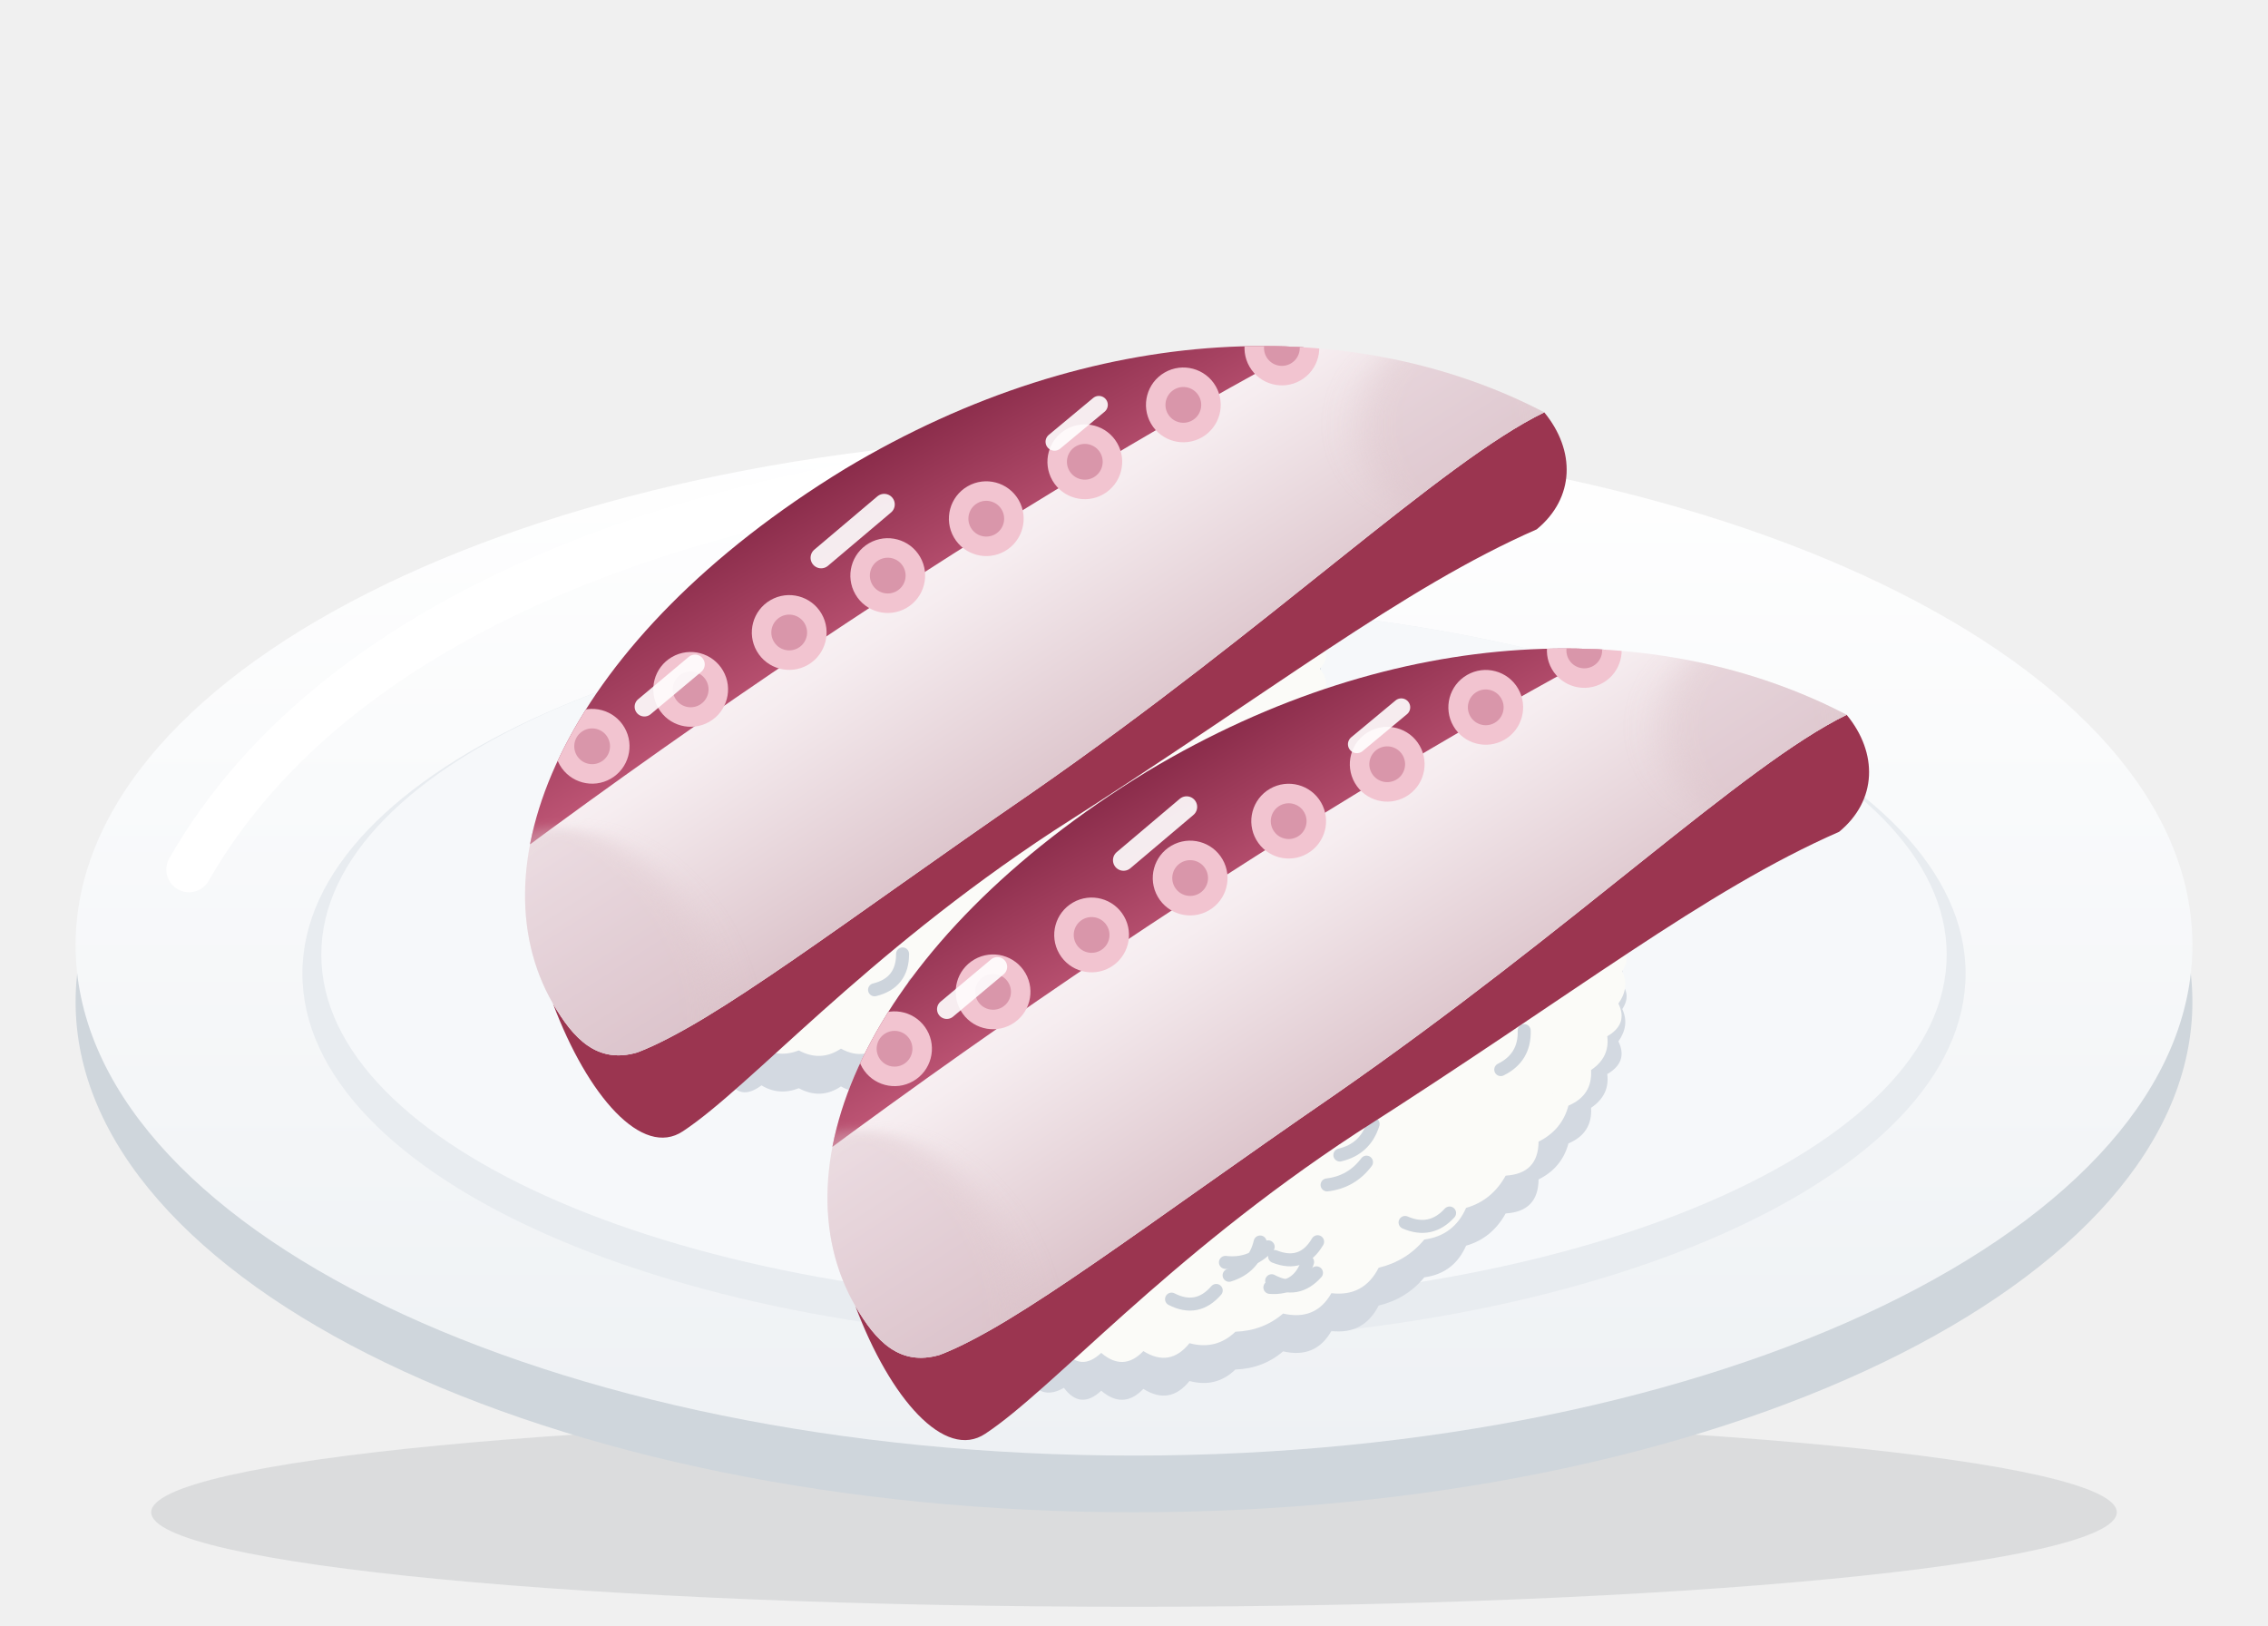
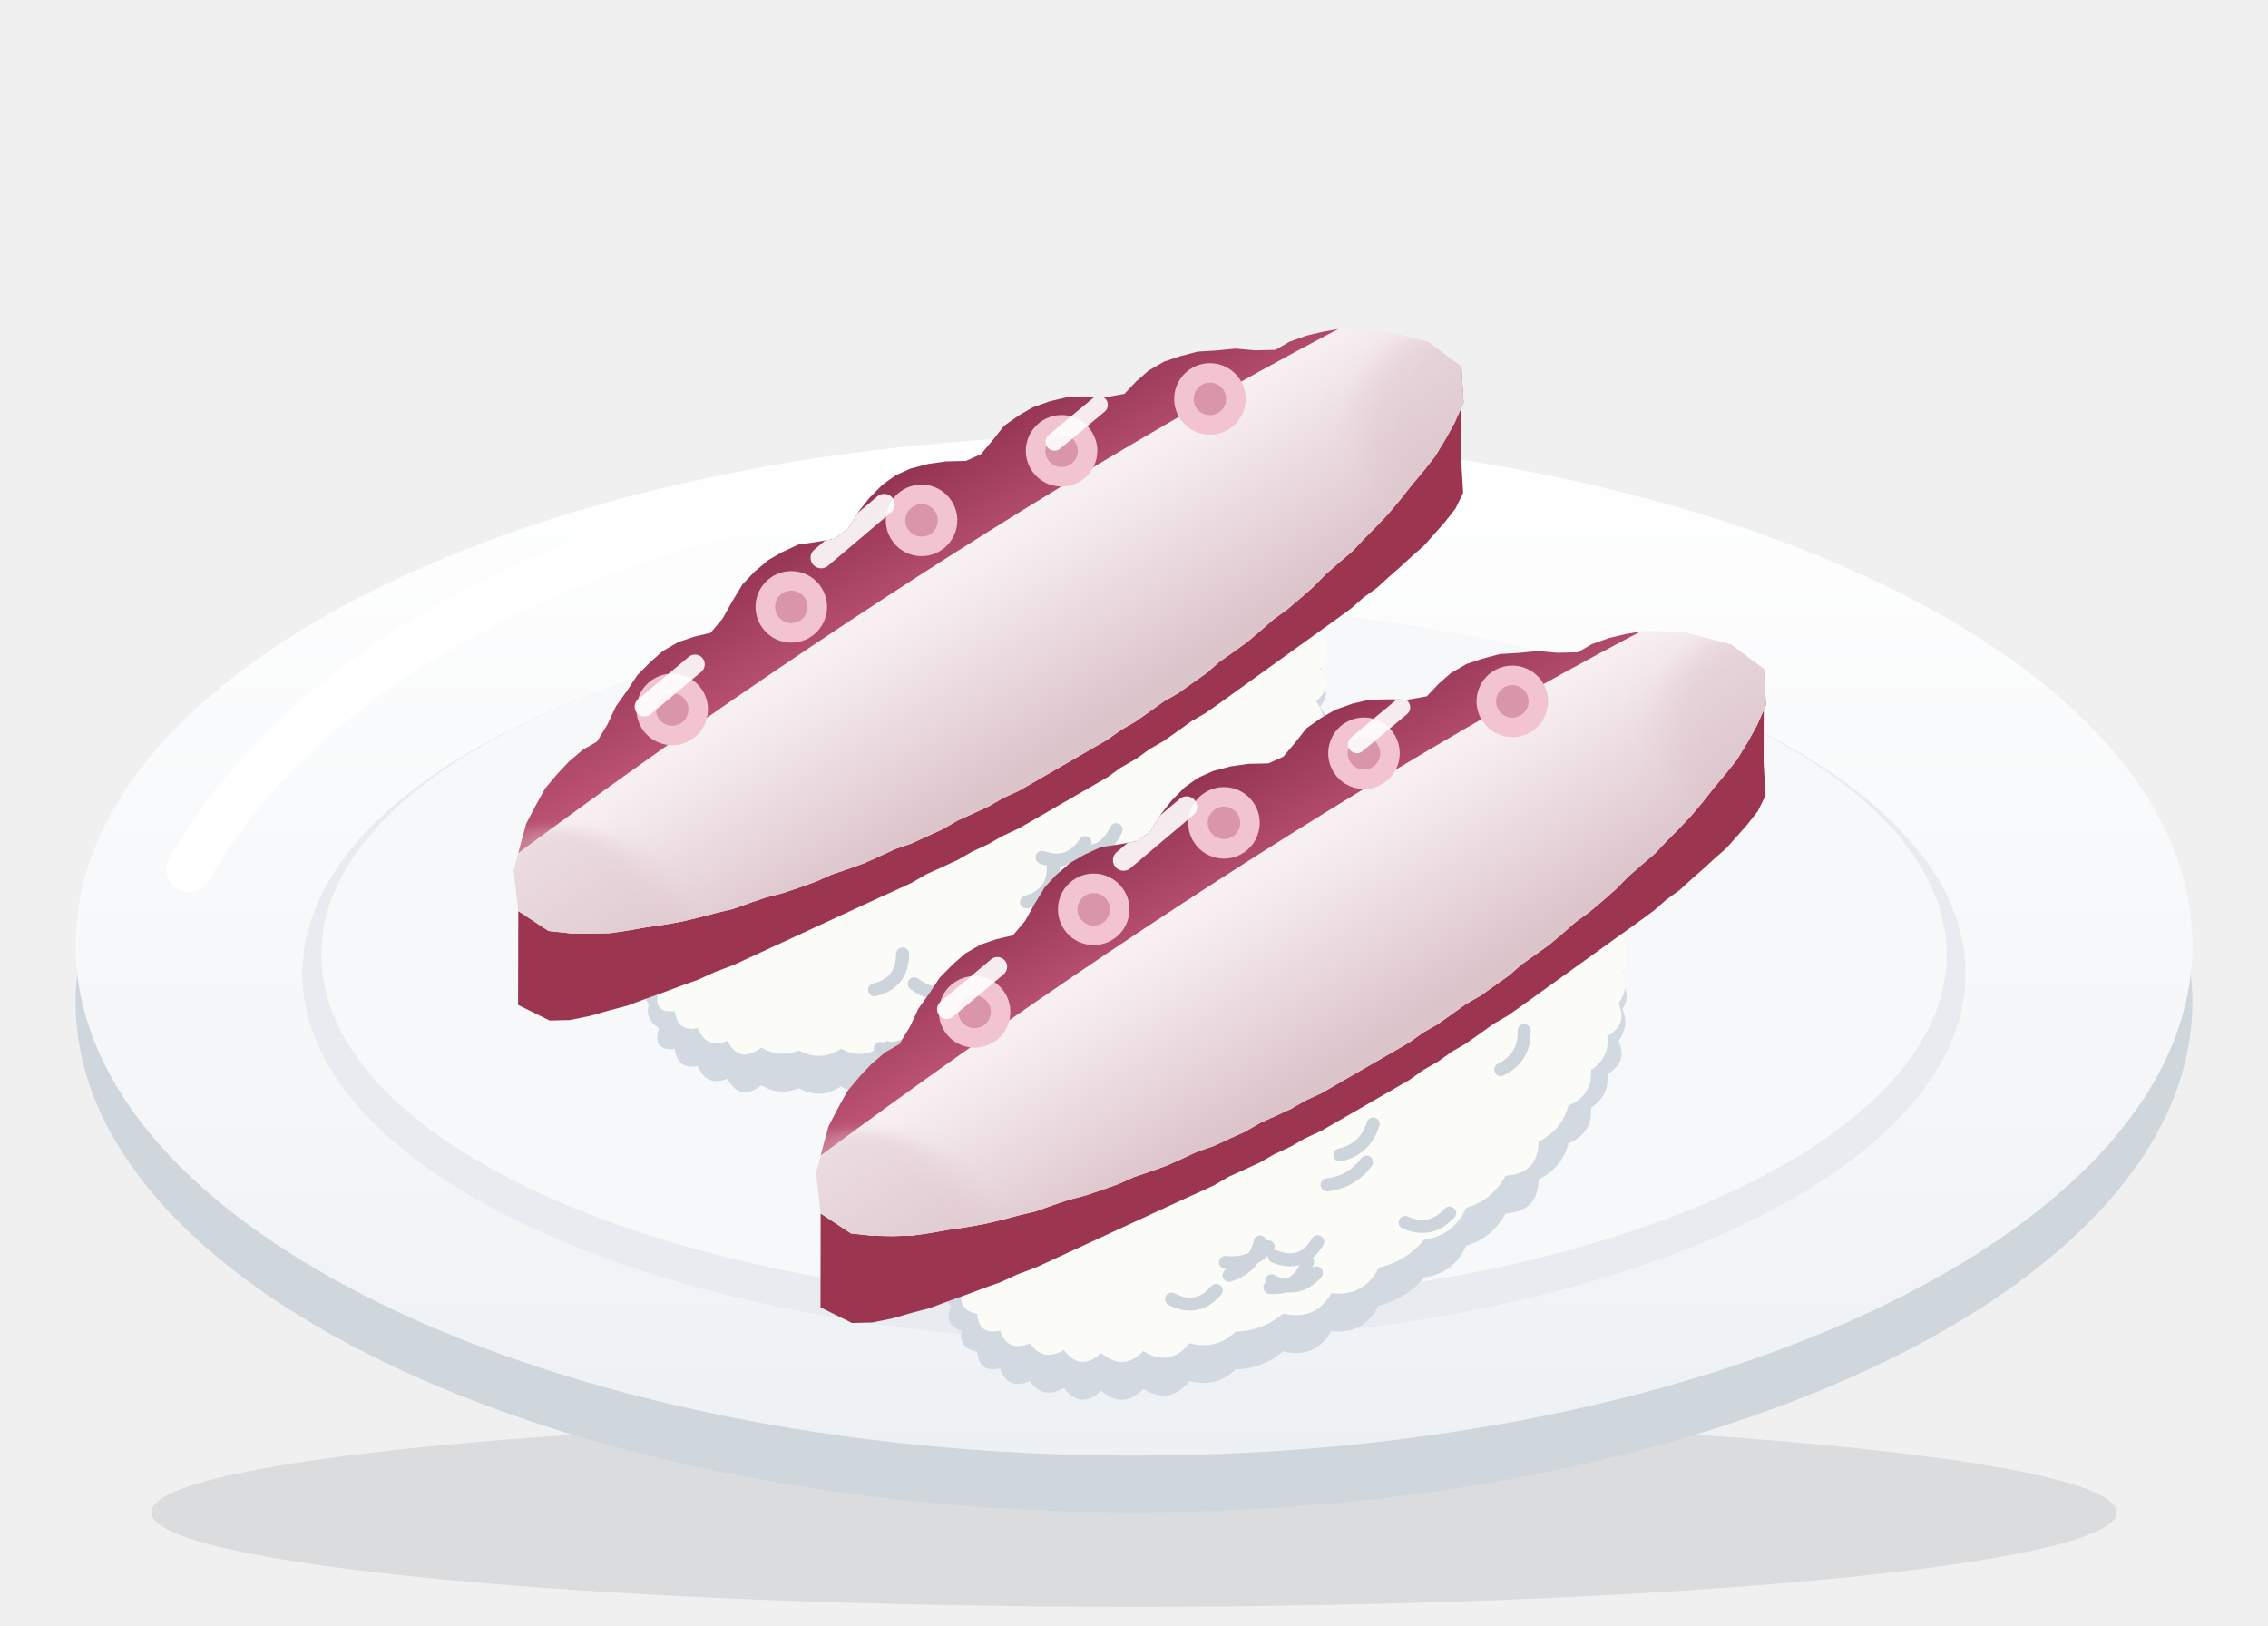
<svg xmlns="http://www.w3.org/2000/svg" viewBox="0 10 120 86">
  <defs>
    <filter id="soft" x="-20%" y="-50%" width="140%" height="200%">
      <feGaussianBlur stdDeviation="0.8" />
    </filter>
    <linearGradient id="plate" x1="0" y1="0" x2="0" y2="1">
      <stop offset="0" stop-color="#ffffff" />
      <stop offset="1" stop-color="#eef1f4" />
    </linearGradient>
    <linearGradient id="t" x1="0" y1="0" x2="0.15" y2="1">
      <stop offset="0" stop-color="#ffffff" />
      <stop offset="0.45" stop-color="#f6edf0" />
      <stop offset="1" stop-color="#dcc4cb" />
    </linearGradient>
    <linearGradient id="skin" x1="0" y1="0" x2="0" y2="1">
      <stop offset="0" stop-color="#7e2240" />
      <stop offset="1" stop-color="#c45a7a" />
    </linearGradient>
  </defs>
  <ellipse cx="60" cy="90" rx="52" ry="5" fill="#1c2b36" opacity="0.10" />
  <ellipse cx="60" cy="63" rx="56" ry="27" fill="#cfd6dc" />
  <ellipse cx="60" cy="60" rx="56" ry="27" fill="url(#plate)" />
  <ellipse cx="60" cy="61.5" rx="44" ry="19.5" fill="#e8ecf0" />
  <ellipse cx="60" cy="60.5" rx="43" ry="18.5" fill="#f6f8fa" />
  <path d="M10 56 C18 42 38 35 60 34" fill="none" stroke="#fff" stroke-width="2.4" stroke-linecap="round" />
  <g transform="translate(52 54.5) rotate(-30) scale(0.86)">
    <path d="M23 0 Q24 1 22.8 1.6 Q23.3 2.8 22.1 3.2 Q22.3 4.6 20.9 4.8 Q21.1 6.6 19.3 6.2 Q19 7.7 17.4 7.5 Q16.5 8.7 15.1 8.7 Q14.3 10.5 12.4 9.7 Q11.3 11.2 9.6 10.5 Q8.2 11.8 6.5 11 Q5 12.5 3.3 11.4 Q1.7 12.4 0 11.5 Q-1.7 12.1 -3.3 11.4 Q-5 12.7 -6.5 11 Q-8.2 11.6 -9.6 10.5 Q-11.3 11.1 -12.4 9.7 Q-14.2 10.2 -15.1 8.7 Q-16.6 8.8 -17.4 7.5 Q-18.7 7.3 -19.3 6.2 Q-21 6.4 -20.9 4.8 Q-22.3 4.6 -22.1 3.2 Q-23.3 2.8 -22.8 1.6 Q-24.1 1 -23 0 Q-23.5 -0.9 -22.8 -1.6 Q-23 -2.7 -22.1 -3.2 Q-22.1 -4.4 -20.9 -4.8 Q-20.7 -6 -19.3 -6.2 Q-19 -7.8 -17.4 -7.5 Q-16.8 -9.3 -15.1 -8.7 Q-14.3 -10.5 -12.4 -9.7 Q-11.2 -10.9 -9.6 -10.5 Q-8.2 -11.8 -6.5 -11 Q-5 -12 -3.3 -11.4 Q-1.7 -12.6 -0 -11.5 Q1.7 -12.6 3.3 -11.4 Q5 -11.9 6.5 -11 Q8.2 -11.5 9.6 -10.5 Q11.3 -11.2 12.4 -9.7 Q14.1 -10 15.1 -8.7 Q16.8 -9.3 17.4 -7.5 Q19 -7.7 19.3 -6.2 Q21 -6.3 20.9 -4.8 Q22.7 -4.9 22.1 -3.2 Q23.5 -2.9 22.8 -1.6 Q23.7 -0.9 23 0 Z" fill="#d3d9e1" />
  </g>
  <g transform="translate(52 52.5) rotate(-30) scale(0.86)">
    <path d="M23 0 Q24 1 22.8 1.6 Q23.3 2.8 22.1 3.2 Q22.3 4.6 20.9 4.8 Q21.1 6.6 19.3 6.2 Q19 7.7 17.4 7.5 Q16.5 8.7 15.1 8.7 Q14.3 10.5 12.4 9.7 Q11.3 11.2 9.6 10.5 Q8.2 11.8 6.5 11 Q5 12.5 3.3 11.4 Q1.7 12.4 0 11.5 Q-1.7 12.1 -3.3 11.4 Q-5 12.7 -6.5 11 Q-8.2 11.6 -9.6 10.5 Q-11.3 11.1 -12.4 9.7 Q-14.2 10.2 -15.1 8.7 Q-16.6 8.8 -17.4 7.5 Q-18.7 7.3 -19.3 6.2 Q-21 6.4 -20.9 4.8 Q-22.3 4.6 -22.1 3.2 Q-23.3 2.8 -22.8 1.6 Q-24.1 1 -23 0 Q-23.5 -0.9 -22.8 -1.6 Q-23 -2.7 -22.1 -3.2 Q-22.1 -4.4 -20.9 -4.8 Q-20.7 -6 -19.3 -6.2 Q-19 -7.8 -17.4 -7.5 Q-16.8 -9.3 -15.1 -8.7 Q-14.3 -10.5 -12.4 -9.7 Q-11.2 -10.9 -9.6 -10.5 Q-8.2 -11.8 -6.5 -11 Q-5 -12 -3.3 -11.4 Q-1.7 -12.6 -0 -11.5 Q1.7 -12.6 3.3 -11.4 Q5 -11.9 6.5 -11 Q8.2 -11.5 9.6 -10.5 Q11.3 -11.2 12.4 -9.7 Q14.1 -10 15.1 -8.7 Q16.8 -9.3 17.4 -7.5 Q19 -7.7 19.3 -6.2 Q21 -6.3 20.9 -4.8 Q22.7 -4.9 22.1 -3.2 Q23.5 -2.9 22.8 -1.6 Q23.7 -0.9 23 0 Z" fill="#fbfbf8" />
  </g>
  <g transform="translate(52 50.5) rotate(-30) scale(0.86)">
    <path d="M23 0 Q24 1 22.8 1.6 Q23.3 2.8 22.1 3.2 Q22.3 4.6 20.9 4.8 Q21.1 6.6 19.3 6.2 Q19 7.7 17.4 7.5 Q16.5 8.7 15.1 8.7 Q14.3 10.5 12.4 9.7 Q11.3 11.2 9.6 10.5 Q8.2 11.8 6.5 11 Q5 12.5 3.3 11.4 Q1.7 12.4 0 11.5 Q-1.7 12.1 -3.3 11.4 Q-5 12.7 -6.5 11 Q-8.2 11.6 -9.6 10.5 Q-11.3 11.1 -12.4 9.7 Q-14.2 10.2 -15.1 8.7 Q-16.6 8.8 -17.4 7.5 Q-18.7 7.3 -19.3 6.2 Q-21 6.4 -20.9 4.8 Q-22.3 4.6 -22.1 3.2 Q-23.3 2.8 -22.8 1.6 Q-24.1 1 -23 0 Q-23.5 -0.9 -22.8 -1.6 Q-23 -2.7 -22.1 -3.2 Q-22.1 -4.4 -20.9 -4.8 Q-20.7 -6 -19.3 -6.2 Q-19 -7.8 -17.4 -7.5 Q-16.8 -9.3 -15.1 -8.7 Q-14.3 -10.5 -12.4 -9.7 Q-11.2 -10.9 -9.6 -10.5 Q-8.2 -11.8 -6.5 -11 Q-5 -12 -3.3 -11.4 Q-1.7 -12.6 -0 -11.5 Q1.7 -12.6 3.3 -11.4 Q5 -11.9 6.5 -11 Q8.2 -11.5 9.6 -10.5 Q11.3 -11.2 12.4 -9.7 Q14.1 -10 15.1 -8.7 Q16.8 -9.3 17.4 -7.5 Q19 -7.7 19.3 -6.2 Q21 -6.3 20.9 -4.8 Q22.7 -4.9 22.1 -3.2 Q23.5 -2.9 22.8 -1.6 Q23.7 -0.9 23 0 Z" fill="#fbfbf8" />
  </g>
  <g transform="translate(52 48.5) rotate(-30) scale(0.86)">
    <path d="M23 0 Q24 1 22.8 1.6 Q23.3 2.8 22.1 3.2 Q22.3 4.6 20.9 4.8 Q21.1 6.6 19.3 6.2 Q19 7.7 17.4 7.5 Q16.5 8.7 15.1 8.7 Q14.3 10.5 12.4 9.7 Q11.3 11.2 9.6 10.5 Q8.2 11.8 6.5 11 Q5 12.5 3.3 11.4 Q1.7 12.4 0 11.5 Q-1.7 12.1 -3.3 11.4 Q-5 12.7 -6.5 11 Q-8.2 11.6 -9.6 10.5 Q-11.3 11.1 -12.4 9.7 Q-14.2 10.2 -15.1 8.7 Q-16.6 8.8 -17.4 7.5 Q-18.7 7.3 -19.3 6.2 Q-21 6.4 -20.9 4.8 Q-22.3 4.6 -22.1 3.2 Q-23.3 2.8 -22.8 1.6 Q-24.1 1 -23 0 Q-23.5 -0.9 -22.8 -1.6 Q-23 -2.7 -22.1 -3.2 Q-22.1 -4.4 -20.9 -4.8 Q-20.7 -6 -19.3 -6.2 Q-19 -7.8 -17.4 -7.5 Q-16.8 -9.3 -15.1 -8.7 Q-14.3 -10.5 -12.4 -9.7 Q-11.2 -10.9 -9.6 -10.5 Q-8.2 -11.8 -6.5 -11 Q-5 -12 -3.3 -11.4 Q-1.7 -12.6 -0 -11.5 Q1.7 -12.6 3.3 -11.4 Q5 -11.9 6.5 -11 Q8.2 -11.5 9.6 -10.5 Q11.3 -11.2 12.4 -9.7 Q14.1 -10 15.1 -8.7 Q16.8 -9.3 17.4 -7.5 Q19 -7.7 19.3 -6.2 Q21 -6.3 20.9 -4.8 Q22.7 -4.9 22.1 -3.2 Q23.5 -2.9 22.8 -1.6 Q23.7 -0.9 23 0 Z" fill="#fbfbf8" />
  </g>
  <g transform="translate(52 52.5) rotate(-30) scale(0.86)">
    <path d="M1.8 6.6 q1.4 0.9 2.8 0" transform="rotate(-13 1.8 6.6)" fill="none" stroke="#cdd4dc" stroke-width="0.8" stroke-linecap="round" />
    <path d="M1.5 4.7 q1.4 1.1 2.8 0" transform="rotate(11 1.5 4.7)" fill="none" stroke="#cdd4dc" stroke-width="0.8" stroke-linecap="round" />
    <path d="M-0.7 6.6 q1.4 1.1 2.8 0" transform="rotate(-24 -0.7 6.6)" fill="none" stroke="#cdd4dc" stroke-width="0.8" stroke-linecap="round" />
    <path d="M-13 9.9 q1.4 0.8 2.8 0" transform="rotate(7 -13 9.9)" fill="none" stroke="#cdd4dc" stroke-width="0.8" stroke-linecap="round" />
    <path d="M3.5 5.5 q1.4 1 2.8 0" transform="rotate(0 3.5 5.5)" fill="none" stroke="#cdd4dc" stroke-width="0.8" stroke-linecap="round" />
    <path d="M9.2 7.1 q1.4 0.9 2.8 0" transform="rotate(15 9.2 7.1)" fill="none" stroke="#cdd4dc" stroke-width="0.8" stroke-linecap="round" />
    <path d="M-11.5 6.6 q1.4 1.1 2.8 0" transform="rotate(-22 -11.5 6.6)" fill="none" stroke="#cdd4dc" stroke-width="0.8" stroke-linecap="round" />
    <path d="M-9.2 7.5 q1.4 1.1 2.8 0" transform="rotate(30 -9.2 7.5)" fill="none" stroke="#cdd4dc" stroke-width="0.8" stroke-linecap="round" />
    <path d="M-7.5 9.1 q1.4 1 2.8 0" transform="rotate(-3 -7.5 9.1)" fill="none" stroke="#cdd4dc" stroke-width="0.8" stroke-linecap="round" />
    <path d="M5.4 8 q1.4 0.7 2.8 0" transform="rotate(-12 5.4 8)" fill="none" stroke="#cdd4dc" stroke-width="0.8" stroke-linecap="round" />
  </g>
  <g transform="translate(52 44) rotate(-30) scale(0.86)">
-     <path d="M-34 6 C-34 8.5 -33.5 10.6 -31 11.2 C-26 12 -16 10.6 -2 9.5 C16 8 30 4.5 37 5 C37.5 8 36 10.5 33 11 C24 10 14 11.5 -2 12.2 C-16 13 -26 16.5 -31 16.8 C-34 17 -35 12 -34 6 Z" fill="#9b3550" />
+     <path d="M-33 0 L-32 2 L-30.9 2.8 L-29.9 3.4 L-28.8 4 L-27.8 4.4 L-26.7 4.8 L-25.7 5.2 L-24.6 5.6 L-23.6 5.9 L-22.5 6.2 L-21.5 6.5 L-20.4 6.7 L-19.4 6.9 L-18.3 7.2 L-17.3 7.4 L-16.2 7.6 L-15.2 7.7 L-14.2 7.9 L-13.1 8.1 L-12.1 8.2 L-11 8.3 L-10 8.5 L-8.9 8.6 L-7.9 8.7 L-6.8 8.7 L-5.8 8.8 L-4.7 8.9 L-3.7 8.9 L-2.6 9 L-1.6 9 L-0.5 9 L0.5 9 L1.5 9 L2.6 9 L3.6 9 L4.7 8.9 L5.7 8.9 L6.8 8.8 L7.8 8.7 L8.9 8.7 L9.9 8.6 L11 8.5 L12 8.3 L13.1 8.2 L14.1 8.1 L15.2 7.9 L16.2 7.7 L17.2 7.6 L18.3 7.4 L19.3 7.2 L20.4 6.9 L21.4 6.7 L22.5 6.5 L23.5 6.2 L24.6 5.9 L25.6 5.6 L26.7 5.2 L27.7 4.8 L28.8 4.4 L29.8 4 L30.9 3.4 L31.9 2.8 L33 2 L34 0 L31.1 5 L30.2 6.8 L29.3 7.4 L28.3 7.8 L27.4 8.1 L26.5 8.4 L25.5 8.6 L24.6 8.8 L23.6 9 L22.7 9.2 L21.7 9.3 L20.7 9.5 L19.8 9.6 L18.8 9.7 L17.8 9.8 L16.8 9.9 L15.8 10 L14.8 10.1 L13.8 10.2 L12.8 10.3 L11.8 10.4 L10.8 10.5 L9.7 10.6 L8.7 10.6 L7.7 10.7 L6.6 10.8 L5.6 10.8 L4.6 10.9 L3.5 10.9 L2.5 11 L1.4 11 L0.4 11 L-0.7 11 L-1.7 11 L-2.8 11 L-3.8 11 L-4.9 10.9 L-5.9 10.9 L-7 10.8 L-8 10.8 L-9.1 10.7 L-10.1 10.6 L-11.2 10.6 L-12.3 10.5 L-13.3 10.4 L-14.4 10.3 L-15.5 10.2 L-16.6 10.1 L-17.7 10 L-18.8 9.9 L-19.9 9.8 L-21 9.7 L-22.1 9.6 L-23.2 9.5 L-24.4 9.3 L-25.5 9.2 L-26.6 9 L-27.8 8.8 L-28.9 8.6 L-30.1 8.4 L-31.2 8.1 L-32.4 7.8 L-33.6 7.4 L-34.7 6.8 L-35.9 5 Z" fill="#9b3550" />
  </g>
  <g transform="translate(52 44) rotate(-30) scale(0.86)">
    <clipPath id="c0">
-       <path d="M-34 6 C-34 -4 -22 -13 -2 -13.5 C16 -13.8 30 -6 37 5 C30 4.5 16 8 -2 9.5 C-16 10.6 -26 12 -31 11.2 C-33.5 10.6 -34 8.5 -34 6 Z" />
+       <path d="M-33 -0 L-32 -2.3 L-30.9 -3.4 L-29.9 -4.4 L-28.8 -5.1 L-27.8 -5.7 L-26.7 -6.1 L-25.7 -6.4 L-24.6 -6.6 L-23.6 -6.6 L-22.5 -7.2 L-21.5 -7.9 L-20.4 -8.4 L-19.4 -8.9 L-18.3 -9.2 L-17.3 -9.4 L-16.2 -9.4 L-15.2 -9.2 L-14.2 -8.9 L-13.1 -9.3 L-12.1 -9.9 L-11 -10.5 L-10 -10.8 L-8.9 -11 L-7.9 -11 L-6.8 -10.9 L-5.8 -10.5 L-4.7 -10.1 L-3.7 -10.2 L-2.6 -10.8 L-1.6 -11.2 L-0.5 -11.5 L0.5 -11.6 L1.5 -11.5 L2.6 -11.2 L3.6 -10.8 L4.7 -10.2 L5.7 -10.1 L6.8 -10.5 L7.8 -10.9 L8.9 -11 L9.9 -11 L11 -10.8 L12 -10.5 L13.1 -9.9 L14.1 -9.3 L15.2 -8.9 L16.2 -9.2 L17.2 -9.4 L18.3 -9.4 L19.3 -9.2 L20.4 -8.9 L21.4 -8.4 L22.5 -7.9 L23.5 -7.2 L24.6 -6.6 L25.6 -6.6 L26.7 -6.4 L27.7 -6.1 L28.8 -5.7 L29.8 -5.1 L30.9 -4.4 L31.9 -3.4 L33 -2.3 L34 -0 L34 0 L33 2 L31.9 2.8 L30.9 3.4 L29.8 4 L28.8 4.4 L27.7 4.8 L26.7 5.2 L25.6 5.6 L24.6 5.9 L23.5 6.2 L22.5 6.5 L21.4 6.7 L20.4 6.9 L19.3 7.2 L18.3 7.4 L17.2 7.6 L16.2 7.7 L15.2 7.9 L14.1 8.1 L13.1 8.2 L12 8.3 L11 8.5 L9.9 8.6 L8.9 8.7 L7.8 8.7 L6.8 8.8 L5.7 8.9 L4.7 8.9 L3.6 9 L2.6 9 L1.5 9 L0.5 9 L-0.5 9 L-1.6 9 L-2.6 9 L-3.7 8.9 L-4.7 8.9 L-5.8 8.8 L-6.8 8.7 L-7.9 8.7 L-8.9 8.6 L-10 8.5 L-11 8.3 L-12.1 8.2 L-13.1 8.1 L-14.2 7.9 L-15.2 7.7 L-16.2 7.6 L-17.3 7.4 L-18.3 7.2 L-19.4 6.9 L-20.4 6.7 L-21.5 6.5 L-22.5 6.2 L-23.6 5.9 L-24.6 5.6 L-25.7 5.2 L-26.7 4.8 L-27.8 4.4 L-28.8 4 L-29.9 3.4 L-30.9 2.8 L-32 2 L-33 0 Z" />
    </clipPath>
-     <path d="M-34 6 C-34 -4 -22 -13 -2 -13.5 C16 -13.8 30 -6 37 5 C30 4.5 16 8 -2 9.5 C-16 10.6 -26 12 -31 11.2 C-33.5 10.6 -34 8.5 -34 6 Z" fill="url(#t)" />
+     <path d="M-33 -0 L-32 -2.3 L-30.9 -3.4 L-29.9 -4.4 L-28.8 -5.1 L-27.8 -5.7 L-26.7 -6.1 L-25.7 -6.4 L-24.6 -6.6 L-23.6 -6.6 L-22.5 -7.2 L-21.5 -7.9 L-20.4 -8.4 L-19.4 -8.9 L-18.3 -9.2 L-17.3 -9.4 L-16.2 -9.4 L-15.2 -9.2 L-14.2 -8.9 L-13.1 -9.3 L-12.1 -9.9 L-11 -10.5 L-10 -10.8 L-8.9 -11 L-7.9 -11 L-6.8 -10.9 L-5.8 -10.5 L-4.7 -10.1 L-3.7 -10.2 L-2.6 -10.8 L-1.6 -11.2 L-0.5 -11.5 L0.5 -11.6 L1.5 -11.5 L2.6 -11.2 L3.6 -10.8 L4.7 -10.2 L5.7 -10.1 L6.8 -10.5 L7.8 -10.9 L8.9 -11 L9.9 -11 L11 -10.8 L12 -10.5 L13.1 -9.9 L14.1 -9.3 L15.2 -8.9 L16.2 -9.2 L17.2 -9.4 L18.3 -9.4 L19.3 -9.2 L20.4 -8.9 L21.4 -8.4 L22.5 -7.9 L23.5 -7.2 L24.6 -6.6 L25.6 -6.6 L26.7 -6.4 L27.7 -6.1 L28.8 -5.7 L29.8 -5.1 L30.9 -4.4 L31.9 -3.4 L33 -2.3 L34 -0 L34 0 L33 2 L31.9 2.8 L30.9 3.4 L29.8 4 L28.8 4.4 L27.7 4.8 L26.7 5.2 L25.6 5.6 L24.6 5.9 L23.5 6.2 L22.5 6.5 L21.4 6.7 L20.4 6.9 L19.3 7.2 L18.3 7.4 L17.2 7.6 L16.2 7.7 L15.2 7.9 L14.1 8.1 L13.1 8.2 L12 8.3 L11 8.5 L9.9 8.6 L8.9 8.7 L7.8 8.7 L6.8 8.8 L5.7 8.9 L4.7 8.9 L3.6 9 L2.6 9 L1.5 9 L0.5 9 L-0.5 9 L-1.6 9 L-2.6 9 L-3.7 8.9 L-4.7 8.9 L-5.8 8.8 L-6.8 8.7 L-7.9 8.7 L-8.9 8.6 L-10 8.5 L-11 8.3 L-12.1 8.2 L-13.1 8.1 L-14.2 7.9 L-15.2 7.7 L-16.2 7.6 L-17.3 7.4 L-18.3 7.2 L-19.4 6.9 L-20.4 6.7 L-21.5 6.5 L-22.5 6.2 L-23.6 5.9 L-24.6 5.6 L-25.7 5.2 L-26.7 4.8 L-27.8 4.4 L-28.8 4 L-29.9 3.4 L-30.9 2.8 L-32 2 L-33 0 Z" fill="url(#t)" />
    <g clip-path="url(#c0)">
      <path d="M-40 -16 H40 V-5 C20 -7 -10 -6 -40 -2 Z" fill="url(#skin)" />
-       <circle cx="-24" cy="-6.5" r="2.3" fill="#f2c4d0" />
-       <circle cx="-24" cy="-6.5" r="1.1" fill="#d996aa" />
-       <circle cx="-17" cy="-6.5" r="2.3" fill="#f2c4d0" />
-       <circle cx="-17" cy="-6.5" r="1.1" fill="#d996aa" />
-       <circle cx="-10" cy="-6.5" r="2.3" fill="#f2c4d0" />
-       <circle cx="-10" cy="-6.5" r="1.1" fill="#d996aa" />
-       <circle cx="-3" cy="-6.5" r="2.3" fill="#f2c4d0" />
-       <circle cx="-3" cy="-6.5" r="1.1" fill="#d996aa" />
-       <circle cx="4" cy="-6.5" r="2.3" fill="#f2c4d0" />
-       <circle cx="4" cy="-6.5" r="1.1" fill="#d996aa" />
-       <circle cx="11" cy="-6.5" r="2.3" fill="#f2c4d0" />
-       <circle cx="11" cy="-6.5" r="1.1" fill="#d996aa" />
-       <circle cx="18" cy="-6.5" r="2.3" fill="#f2c4d0" />
-       <circle cx="18" cy="-6.5" r="1.1" fill="#d996aa" />
-       <circle cx="25" cy="-6.5" r="2.3" fill="#f2c4d0" />
-       <circle cx="25" cy="-6.5" r="1.1" fill="#d996aa" />
+       <circle cx="-18.6" cy="-6" r="2.2" fill="#f2c4d0" />
+       <circle cx="-18.6" cy="-6" r="1" fill="#d996aa" />
+       <circle cx="-9.1" cy="-7.8" r="2.2" fill="#f2c4d0" />
+       <circle cx="-9.1" cy="-7.8" r="1" fill="#d996aa" />
+       <circle cx="0.5" cy="-8.4" r="2.2" fill="#f2c4d0" />
+       <circle cx="0.5" cy="-8.4" r="1" fill="#d996aa" />
+       <circle cx="10.1" cy="-7.8" r="2.2" fill="#f2c4d0" />
+       <circle cx="10.1" cy="-7.8" r="1" fill="#d996aa" />
+       <circle cx="19.6" cy="-6" r="2.2" fill="#f2c4d0" />
+       <circle cx="19.6" cy="-6" r="1" fill="#d996aa" />
      <path d="M-20 -7 l4 -0.7" stroke="#fff" stroke-width="1.2" stroke-linecap="round" opacity="0.9" />
      <path d="M-6 -9.5 l5 -0.9" stroke="#fff" stroke-width="1.3" stroke-linecap="round" opacity="0.9" />
      <path d="M10 -8.5 l3.5 -0.6" stroke="#fff" stroke-width="1.1" stroke-linecap="round" opacity="0.9" />
      <ellipse cx="-31" cy="6" rx="7" ry="10" fill="#dcc4cb" opacity="0.45" filter="url(#soft)" />
      <ellipse cx="32" cy="3" rx="6" ry="6" fill="#dcc4cb" opacity="0.45" filter="url(#soft)" />
    </g>
  </g>
  <g transform="translate(68 70.5) rotate(-30) scale(0.86)">
    <path d="M23 0 Q23.9 1 22.8 1.6 Q23.1 2.7 22.1 3.2 Q22 4.3 20.9 4.8 Q20.8 6.2 19.3 6.2 Q18.8 7.4 17.4 7.5 Q16.7 8.9 15.1 8.7 Q14 9.8 12.4 9.7 Q11.4 11.4 9.6 10.5 Q8.1 11.4 6.5 11 Q5 12.1 3.3 11.4 Q1.7 12 0 11.5 Q-1.7 12.6 -3.3 11.4 Q-5 12.4 -6.5 11 Q-8.1 11.3 -9.6 10.5 Q-11.2 10.9 -12.4 9.7 Q-14.2 10.4 -15.1 8.7 Q-16.8 9.2 -17.4 7.5 Q-19.1 7.9 -19.3 6.2 Q-20.8 6.2 -20.9 4.8 Q-22.4 4.6 -22.1 3.2 Q-23.4 2.8 -22.8 1.6 Q-23.7 0.9 -23 0 Q-23.8 -0.9 -22.8 -1.6 Q-23.1 -2.7 -22.1 -3.2 Q-22.4 -4.7 -20.9 -4.8 Q-20.6 -5.9 -19.3 -6.2 Q-19 -7.7 -17.4 -7.5 Q-16.7 -8.9 -15.1 -8.7 Q-14 -9.8 -12.4 -9.7 Q-11.3 -11 -9.6 -10.5 Q-8.3 -12.1 -6.5 -11 Q-5 -12.5 -3.3 -11.4 Q-1.7 -12.6 -0 -11.5 Q1.7 -12.5 3.3 -11.4 Q4.9 -11.7 6.5 -11 Q8.2 -11.8 9.6 -10.5 Q11.2 -10.8 12.4 -9.7 Q14 -9.8 15.1 -8.7 Q16.8 -9.2 17.4 -7.5 Q19.2 -8 19.3 -6.2 Q20.9 -6.3 20.9 -4.8 Q22 -4.3 22.1 -3.2 Q23.1 -2.7 22.8 -1.6 Q23.7 -0.9 23 0 Z" fill="#d3d9e1" />
  </g>
  <g transform="translate(68 68.5) rotate(-30) scale(0.86)">
    <path d="M23 0 Q23.9 1 22.8 1.6 Q23.1 2.7 22.1 3.2 Q22 4.3 20.9 4.8 Q20.8 6.2 19.3 6.2 Q18.8 7.4 17.4 7.5 Q16.7 8.9 15.1 8.7 Q14 9.8 12.4 9.7 Q11.4 11.4 9.6 10.5 Q8.1 11.4 6.5 11 Q5 12.1 3.3 11.4 Q1.7 12 0 11.5 Q-1.7 12.6 -3.3 11.4 Q-5 12.4 -6.5 11 Q-8.1 11.3 -9.6 10.5 Q-11.2 10.9 -12.4 9.7 Q-14.2 10.4 -15.1 8.7 Q-16.8 9.2 -17.4 7.5 Q-19.1 7.9 -19.3 6.2 Q-20.8 6.2 -20.9 4.8 Q-22.4 4.6 -22.1 3.2 Q-23.4 2.8 -22.8 1.6 Q-23.7 0.9 -23 0 Q-23.8 -0.9 -22.8 -1.6 Q-23.1 -2.7 -22.1 -3.2 Q-22.4 -4.7 -20.9 -4.8 Q-20.6 -5.9 -19.3 -6.2 Q-19 -7.7 -17.4 -7.5 Q-16.7 -8.9 -15.1 -8.7 Q-14 -9.8 -12.4 -9.7 Q-11.3 -11 -9.6 -10.5 Q-8.3 -12.1 -6.5 -11 Q-5 -12.5 -3.3 -11.4 Q-1.7 -12.6 -0 -11.5 Q1.7 -12.5 3.3 -11.4 Q4.9 -11.7 6.5 -11 Q8.2 -11.8 9.6 -10.5 Q11.2 -10.8 12.4 -9.7 Q14 -9.8 15.1 -8.7 Q16.8 -9.2 17.4 -7.5 Q19.2 -8 19.3 -6.2 Q20.9 -6.3 20.9 -4.8 Q22 -4.3 22.1 -3.2 Q23.1 -2.7 22.8 -1.6 Q23.7 -0.9 23 0 Z" fill="#fbfbf8" />
  </g>
  <g transform="translate(68 66.5) rotate(-30) scale(0.86)">
    <path d="M23 0 Q23.9 1 22.8 1.6 Q23.1 2.7 22.1 3.2 Q22 4.3 20.9 4.8 Q20.8 6.2 19.3 6.2 Q18.8 7.4 17.4 7.5 Q16.7 8.9 15.1 8.7 Q14 9.8 12.4 9.7 Q11.4 11.4 9.6 10.5 Q8.1 11.4 6.5 11 Q5 12.1 3.3 11.4 Q1.7 12 0 11.5 Q-1.7 12.6 -3.3 11.4 Q-5 12.4 -6.5 11 Q-8.1 11.3 -9.6 10.5 Q-11.2 10.9 -12.4 9.7 Q-14.2 10.4 -15.1 8.7 Q-16.8 9.2 -17.4 7.5 Q-19.1 7.9 -19.3 6.2 Q-20.8 6.2 -20.9 4.8 Q-22.4 4.6 -22.1 3.2 Q-23.4 2.8 -22.8 1.6 Q-23.7 0.9 -23 0 Q-23.8 -0.9 -22.8 -1.6 Q-23.1 -2.7 -22.1 -3.2 Q-22.4 -4.7 -20.9 -4.8 Q-20.6 -5.9 -19.3 -6.2 Q-19 -7.7 -17.4 -7.5 Q-16.7 -8.9 -15.1 -8.7 Q-14 -9.8 -12.4 -9.7 Q-11.3 -11 -9.6 -10.5 Q-8.3 -12.1 -6.5 -11 Q-5 -12.5 -3.3 -11.4 Q-1.7 -12.6 -0 -11.5 Q1.7 -12.5 3.3 -11.4 Q4.9 -11.7 6.5 -11 Q8.2 -11.8 9.6 -10.5 Q11.2 -10.8 12.4 -9.7 Q14 -9.8 15.1 -8.7 Q16.8 -9.2 17.4 -7.5 Q19.2 -8 19.3 -6.2 Q20.9 -6.3 20.9 -4.8 Q22 -4.3 22.1 -3.2 Q23.1 -2.7 22.8 -1.6 Q23.7 -0.9 23 0 Z" fill="#fbfbf8" />
  </g>
  <g transform="translate(68 64.5) rotate(-30) scale(0.86)">
    <path d="M23 0 Q23.9 1 22.8 1.6 Q23.1 2.7 22.1 3.2 Q22 4.3 20.9 4.8 Q20.8 6.2 19.3 6.2 Q18.8 7.4 17.4 7.5 Q16.7 8.9 15.1 8.7 Q14 9.8 12.4 9.7 Q11.4 11.4 9.6 10.5 Q8.1 11.4 6.5 11 Q5 12.1 3.3 11.4 Q1.7 12 0 11.5 Q-1.7 12.6 -3.3 11.4 Q-5 12.4 -6.5 11 Q-8.1 11.3 -9.6 10.5 Q-11.2 10.9 -12.4 9.7 Q-14.2 10.4 -15.1 8.7 Q-16.8 9.2 -17.4 7.5 Q-19.1 7.9 -19.3 6.2 Q-20.8 6.2 -20.9 4.8 Q-22.4 4.6 -22.1 3.2 Q-23.4 2.8 -22.8 1.6 Q-23.7 0.9 -23 0 Q-23.8 -0.9 -22.8 -1.6 Q-23.1 -2.7 -22.1 -3.2 Q-22.4 -4.7 -20.9 -4.8 Q-20.6 -5.9 -19.3 -6.2 Q-19 -7.7 -17.4 -7.5 Q-16.7 -8.9 -15.1 -8.7 Q-14 -9.8 -12.4 -9.7 Q-11.3 -11 -9.6 -10.5 Q-8.3 -12.1 -6.5 -11 Q-5 -12.5 -3.3 -11.4 Q-1.7 -12.6 -0 -11.5 Q1.7 -12.5 3.3 -11.4 Q4.9 -11.7 6.5 -11 Q8.2 -11.8 9.6 -10.5 Q11.2 -10.8 12.4 -9.7 Q14 -9.8 15.1 -8.7 Q16.8 -9.2 17.4 -7.5 Q19.2 -8 19.3 -6.2 Q20.9 -6.3 20.9 -4.8 Q22 -4.3 22.1 -3.2 Q23.1 -2.7 22.8 -1.6 Q23.7 -0.9 23 0 Z" fill="#fbfbf8" />
  </g>
  <g transform="translate(68 68.5) rotate(-30) scale(0.86)">
    <path d="M-0.2 5.5 q1.4 0.6 2.8 0" transform="rotate(0 -0.2 5.5)" fill="none" stroke="#cdd4dc" stroke-width="0.8" stroke-linecap="round" />
    <path d="M-5.2 7.7 q1.4 1.2 2.8 0" transform="rotate(11 -5.2 7.7)" fill="none" stroke="#cdd4dc" stroke-width="0.8" stroke-linecap="round" />
    <path d="M12.6 4.7 q1.4 0.9 2.8 0" transform="rotate(-29 12.6 4.7)" fill="none" stroke="#cdd4dc" stroke-width="0.8" stroke-linecap="round" />
    <path d="M1.4 4.3 q1.4 0.8 2.8 0" transform="rotate(-13 1.4 4.3)" fill="none" stroke="#cdd4dc" stroke-width="0.8" stroke-linecap="round" />
    <path d="M-6.1 8.9 q1.4 1.1 2.8 0" transform="rotate(20 -6.1 8.9)" fill="none" stroke="#cdd4dc" stroke-width="0.8" stroke-linecap="round" />
    <path d="M2.8 9.9 q1.4 1 2.8 0" transform="rotate(18 2.8 9.9)" fill="none" stroke="#cdd4dc" stroke-width="0.8" stroke-linecap="round" />
    <path d="M-8 6.5 q1.4 0.7 2.8 0" transform="rotate(10 -8 6.5)" fill="none" stroke="#cdd4dc" stroke-width="0.8" stroke-linecap="round" />
    <path d="M-8.2 7.3 q1.4 0.8 2.8 0" transform="rotate(-17 -8.2 7.3)" fill="none" stroke="#cdd4dc" stroke-width="0.8" stroke-linecap="round" />
    <path d="M-12 6.8 q1.4 1.1 2.8 0" transform="rotate(19 -12 6.8)" fill="none" stroke="#cdd4dc" stroke-width="0.8" stroke-linecap="round" />
    <path d="M-6.4 9.2 q1.4 1.1 2.8 0" transform="rotate(-4 -6.4 9.2)" fill="none" stroke="#cdd4dc" stroke-width="0.8" stroke-linecap="round" />
  </g>
  <g transform="translate(68 60) rotate(-30) scale(0.86)">
-     <path d="M-34 6 C-34 8.5 -33.5 10.6 -31 11.2 C-26 12 -16 10.6 -2 9.5 C16 8 30 4.5 37 5 C37.5 8 36 10.5 33 11 C24 10 14 11.5 -2 12.2 C-16 13 -26 16.5 -31 16.8 C-34 17 -35 12 -34 6 Z" fill="#9b3550" />
+     <path d="M-33 0 L-32 2 L-30.9 2.8 L-29.9 3.4 L-28.8 4 L-27.8 4.4 L-26.7 4.8 L-25.7 5.2 L-24.6 5.6 L-23.6 5.9 L-22.5 6.2 L-21.5 6.5 L-20.4 6.7 L-19.4 6.9 L-18.3 7.2 L-17.3 7.4 L-16.2 7.6 L-15.2 7.7 L-14.2 7.9 L-13.1 8.1 L-12.1 8.2 L-11 8.3 L-10 8.5 L-8.9 8.6 L-7.9 8.7 L-6.8 8.7 L-5.8 8.8 L-4.7 8.9 L-3.7 8.9 L-2.6 9 L-1.6 9 L-0.5 9 L0.5 9 L1.5 9 L2.6 9 L3.6 9 L4.7 8.9 L5.7 8.9 L6.8 8.8 L7.8 8.7 L8.9 8.7 L9.9 8.6 L11 8.5 L12 8.3 L13.1 8.2 L14.1 8.1 L15.2 7.9 L16.2 7.7 L17.2 7.6 L18.3 7.4 L19.3 7.2 L20.4 6.9 L21.4 6.7 L22.5 6.5 L23.5 6.2 L24.6 5.9 L25.6 5.6 L26.7 5.2 L27.7 4.8 L28.8 4.4 L29.8 4 L30.9 3.4 L31.9 2.8 L33 2 L34 0 L31.1 5 L30.2 6.8 L29.3 7.4 L28.3 7.8 L27.4 8.1 L26.5 8.4 L25.5 8.6 L24.6 8.8 L23.6 9 L22.7 9.2 L21.7 9.3 L20.7 9.5 L19.8 9.6 L18.8 9.7 L17.8 9.8 L16.8 9.9 L15.8 10 L14.8 10.1 L13.8 10.2 L12.8 10.3 L11.8 10.4 L10.8 10.5 L9.7 10.6 L8.7 10.6 L7.7 10.7 L6.6 10.8 L5.6 10.8 L4.6 10.9 L3.5 10.9 L2.5 11 L1.4 11 L0.4 11 L-0.7 11 L-1.7 11 L-2.8 11 L-3.8 11 L-4.9 10.9 L-5.9 10.9 L-7 10.8 L-8 10.8 L-9.1 10.7 L-10.1 10.6 L-11.2 10.6 L-12.3 10.5 L-13.3 10.4 L-14.4 10.3 L-15.5 10.2 L-16.6 10.1 L-17.7 10 L-18.8 9.9 L-19.9 9.8 L-21 9.7 L-22.1 9.6 L-23.2 9.5 L-24.4 9.3 L-25.5 9.2 L-26.6 9 L-27.8 8.8 L-28.9 8.6 L-30.1 8.4 L-31.2 8.1 L-32.4 7.8 L-33.6 7.4 L-34.7 6.8 L-35.9 5 Z" fill="#9b3550" />
  </g>
  <g transform="translate(68 60) rotate(-30) scale(0.86)">
    <clipPath id="c1">
-       <path d="M-34 6 C-34 -4 -22 -13 -2 -13.5 C16 -13.8 30 -6 37 5 C30 4.5 16 8 -2 9.5 C-16 10.6 -26 12 -31 11.2 C-33.5 10.6 -34 8.5 -34 6 Z" />
+       <path d="M-33 -0 L-32 -2.3 L-30.9 -3.4 L-29.9 -4.4 L-28.8 -5.1 L-27.8 -5.7 L-26.7 -6.1 L-25.7 -6.4 L-24.6 -6.6 L-23.6 -6.6 L-22.5 -7.2 L-21.5 -7.9 L-20.4 -8.4 L-19.4 -8.9 L-18.3 -9.2 L-17.3 -9.4 L-16.2 -9.4 L-15.2 -9.2 L-14.2 -8.9 L-13.1 -9.3 L-12.1 -9.9 L-11 -10.5 L-10 -10.8 L-8.9 -11 L-7.9 -11 L-6.8 -10.9 L-5.8 -10.5 L-4.7 -10.1 L-3.7 -10.2 L-2.6 -10.8 L-1.6 -11.2 L-0.5 -11.5 L0.5 -11.6 L1.5 -11.5 L2.6 -11.2 L3.6 -10.8 L4.7 -10.2 L5.7 -10.1 L6.8 -10.5 L7.8 -10.9 L8.9 -11 L9.9 -11 L11 -10.8 L12 -10.5 L13.1 -9.9 L14.1 -9.3 L15.2 -8.9 L16.2 -9.2 L17.2 -9.4 L18.3 -9.4 L19.3 -9.2 L20.4 -8.9 L21.4 -8.4 L22.5 -7.9 L23.5 -7.2 L24.6 -6.6 L25.6 -6.6 L26.7 -6.4 L27.7 -6.1 L28.8 -5.7 L29.8 -5.1 L30.9 -4.4 L31.9 -3.4 L33 -2.3 L34 -0 L34 0 L33 2 L31.9 2.8 L30.9 3.4 L29.8 4 L28.8 4.4 L27.7 4.8 L26.7 5.2 L25.6 5.6 L24.6 5.9 L23.5 6.2 L22.5 6.5 L21.4 6.7 L20.4 6.9 L19.3 7.2 L18.3 7.4 L17.2 7.6 L16.2 7.7 L15.2 7.9 L14.1 8.1 L13.1 8.2 L12 8.3 L11 8.5 L9.9 8.6 L8.9 8.7 L7.8 8.7 L6.8 8.8 L5.7 8.9 L4.7 8.9 L3.6 9 L2.6 9 L1.5 9 L0.5 9 L-0.5 9 L-1.6 9 L-2.6 9 L-3.7 8.9 L-4.7 8.9 L-5.8 8.8 L-6.8 8.7 L-7.9 8.7 L-8.9 8.6 L-10 8.5 L-11 8.3 L-12.1 8.2 L-13.1 8.1 L-14.2 7.9 L-15.2 7.7 L-16.2 7.6 L-17.3 7.4 L-18.3 7.2 L-19.4 6.9 L-20.4 6.7 L-21.5 6.5 L-22.5 6.2 L-23.6 5.9 L-24.6 5.6 L-25.7 5.2 L-26.7 4.8 L-27.8 4.4 L-28.8 4 L-29.9 3.4 L-30.9 2.8 L-32 2 L-33 0 Z" />
    </clipPath>
-     <path d="M-34 6 C-34 -4 -22 -13 -2 -13.5 C16 -13.8 30 -6 37 5 C30 4.5 16 8 -2 9.5 C-16 10.6 -26 12 -31 11.2 C-33.5 10.6 -34 8.5 -34 6 Z" fill="url(#t)" />
+     <path d="M-33 -0 L-32 -2.3 L-30.9 -3.4 L-29.9 -4.4 L-28.8 -5.1 L-27.8 -5.7 L-26.7 -6.1 L-25.7 -6.4 L-24.6 -6.6 L-23.6 -6.6 L-22.5 -7.2 L-21.5 -7.9 L-20.4 -8.4 L-19.4 -8.9 L-18.3 -9.2 L-17.3 -9.4 L-16.2 -9.4 L-15.2 -9.2 L-14.2 -8.9 L-13.1 -9.3 L-12.1 -9.9 L-11 -10.5 L-10 -10.8 L-8.9 -11 L-7.9 -11 L-6.8 -10.9 L-5.8 -10.5 L-4.7 -10.1 L-3.7 -10.2 L-2.6 -10.8 L-1.6 -11.2 L-0.5 -11.5 L0.5 -11.6 L1.5 -11.5 L2.6 -11.2 L3.6 -10.8 L4.7 -10.2 L5.7 -10.1 L6.8 -10.5 L7.8 -10.9 L8.9 -11 L9.9 -11 L11 -10.8 L12 -10.5 L13.1 -9.9 L14.1 -9.3 L15.2 -8.9 L16.2 -9.2 L17.2 -9.4 L18.3 -9.4 L19.3 -9.2 L20.4 -8.9 L21.4 -8.4 L22.5 -7.9 L23.5 -7.2 L24.6 -6.6 L25.6 -6.6 L26.7 -6.4 L27.7 -6.1 L28.8 -5.7 L29.8 -5.1 L30.9 -4.4 L31.9 -3.4 L33 -2.3 L34 -0 L34 0 L33 2 L31.9 2.8 L30.9 3.4 L29.8 4 L28.8 4.4 L27.7 4.8 L26.7 5.2 L25.6 5.6 L24.6 5.9 L23.5 6.2 L22.5 6.5 L21.4 6.7 L20.4 6.9 L19.3 7.2 L18.3 7.4 L17.2 7.6 L16.2 7.7 L15.2 7.9 L14.1 8.1 L13.1 8.2 L12 8.3 L11 8.5 L9.9 8.6 L8.9 8.7 L7.8 8.7 L6.8 8.8 L5.7 8.9 L4.7 8.9 L3.6 9 L2.6 9 L1.5 9 L0.5 9 L-0.5 9 L-1.6 9 L-2.6 9 L-3.7 8.9 L-4.7 8.9 L-5.8 8.8 L-6.8 8.7 L-7.9 8.7 L-8.9 8.6 L-10 8.5 L-11 8.3 L-12.1 8.2 L-13.1 8.1 L-14.2 7.9 L-15.2 7.7 L-16.2 7.6 L-17.3 7.4 L-18.3 7.2 L-19.4 6.9 L-20.4 6.7 L-21.5 6.5 L-22.5 6.2 L-23.6 5.9 L-24.6 5.6 L-25.7 5.2 L-26.7 4.8 L-27.8 4.4 L-28.8 4 L-29.9 3.4 L-30.9 2.8 L-32 2 L-33 0 Z" fill="url(#t)" />
    <g clip-path="url(#c1)">
      <path d="M-40 -16 H40 V-5 C20 -7 -10 -6 -40 -2 Z" fill="url(#skin)" />
-       <circle cx="-24" cy="-6.5" r="2.3" fill="#f2c4d0" />
-       <circle cx="-24" cy="-6.5" r="1.1" fill="#d996aa" />
-       <circle cx="-17" cy="-6.5" r="2.3" fill="#f2c4d0" />
-       <circle cx="-17" cy="-6.5" r="1.1" fill="#d996aa" />
-       <circle cx="-10" cy="-6.5" r="2.3" fill="#f2c4d0" />
-       <circle cx="-10" cy="-6.5" r="1.1" fill="#d996aa" />
-       <circle cx="-3" cy="-6.5" r="2.3" fill="#f2c4d0" />
-       <circle cx="-3" cy="-6.5" r="1.1" fill="#d996aa" />
-       <circle cx="4" cy="-6.5" r="2.3" fill="#f2c4d0" />
-       <circle cx="4" cy="-6.5" r="1.1" fill="#d996aa" />
-       <circle cx="11" cy="-6.5" r="2.3" fill="#f2c4d0" />
-       <circle cx="11" cy="-6.5" r="1.1" fill="#d996aa" />
-       <circle cx="18" cy="-6.5" r="2.3" fill="#f2c4d0" />
-       <circle cx="18" cy="-6.5" r="1.1" fill="#d996aa" />
-       <circle cx="25" cy="-6.5" r="2.3" fill="#f2c4d0" />
-       <circle cx="25" cy="-6.5" r="1.1" fill="#d996aa" />
+       <circle cx="-18.6" cy="-6" r="2.2" fill="#f2c4d0" />
+       <circle cx="-18.6" cy="-6" r="1" fill="#d996aa" />
+       <circle cx="-9.1" cy="-7.8" r="2.2" fill="#f2c4d0" />
+       <circle cx="-9.1" cy="-7.8" r="1" fill="#d996aa" />
+       <circle cx="0.5" cy="-8.4" r="2.2" fill="#f2c4d0" />
+       <circle cx="0.5" cy="-8.4" r="1" fill="#d996aa" />
+       <circle cx="10.1" cy="-7.8" r="2.2" fill="#f2c4d0" />
+       <circle cx="10.1" cy="-7.8" r="1" fill="#d996aa" />
+       <circle cx="19.6" cy="-6" r="2.2" fill="#f2c4d0" />
+       <circle cx="19.6" cy="-6" r="1" fill="#d996aa" />
      <path d="M-20 -7 l4 -0.7" stroke="#fff" stroke-width="1.2" stroke-linecap="round" opacity="0.9" />
      <path d="M-6 -9.5 l5 -0.9" stroke="#fff" stroke-width="1.3" stroke-linecap="round" opacity="0.9" />
      <path d="M10 -8.5 l3.5 -0.6" stroke="#fff" stroke-width="1.1" stroke-linecap="round" opacity="0.9" />
      <ellipse cx="-31" cy="6" rx="7" ry="10" fill="#dcc4cb" opacity="0.45" filter="url(#soft)" />
      <ellipse cx="32" cy="3" rx="6" ry="6" fill="#dcc4cb" opacity="0.45" filter="url(#soft)" />
    </g>
  </g>
</svg>
